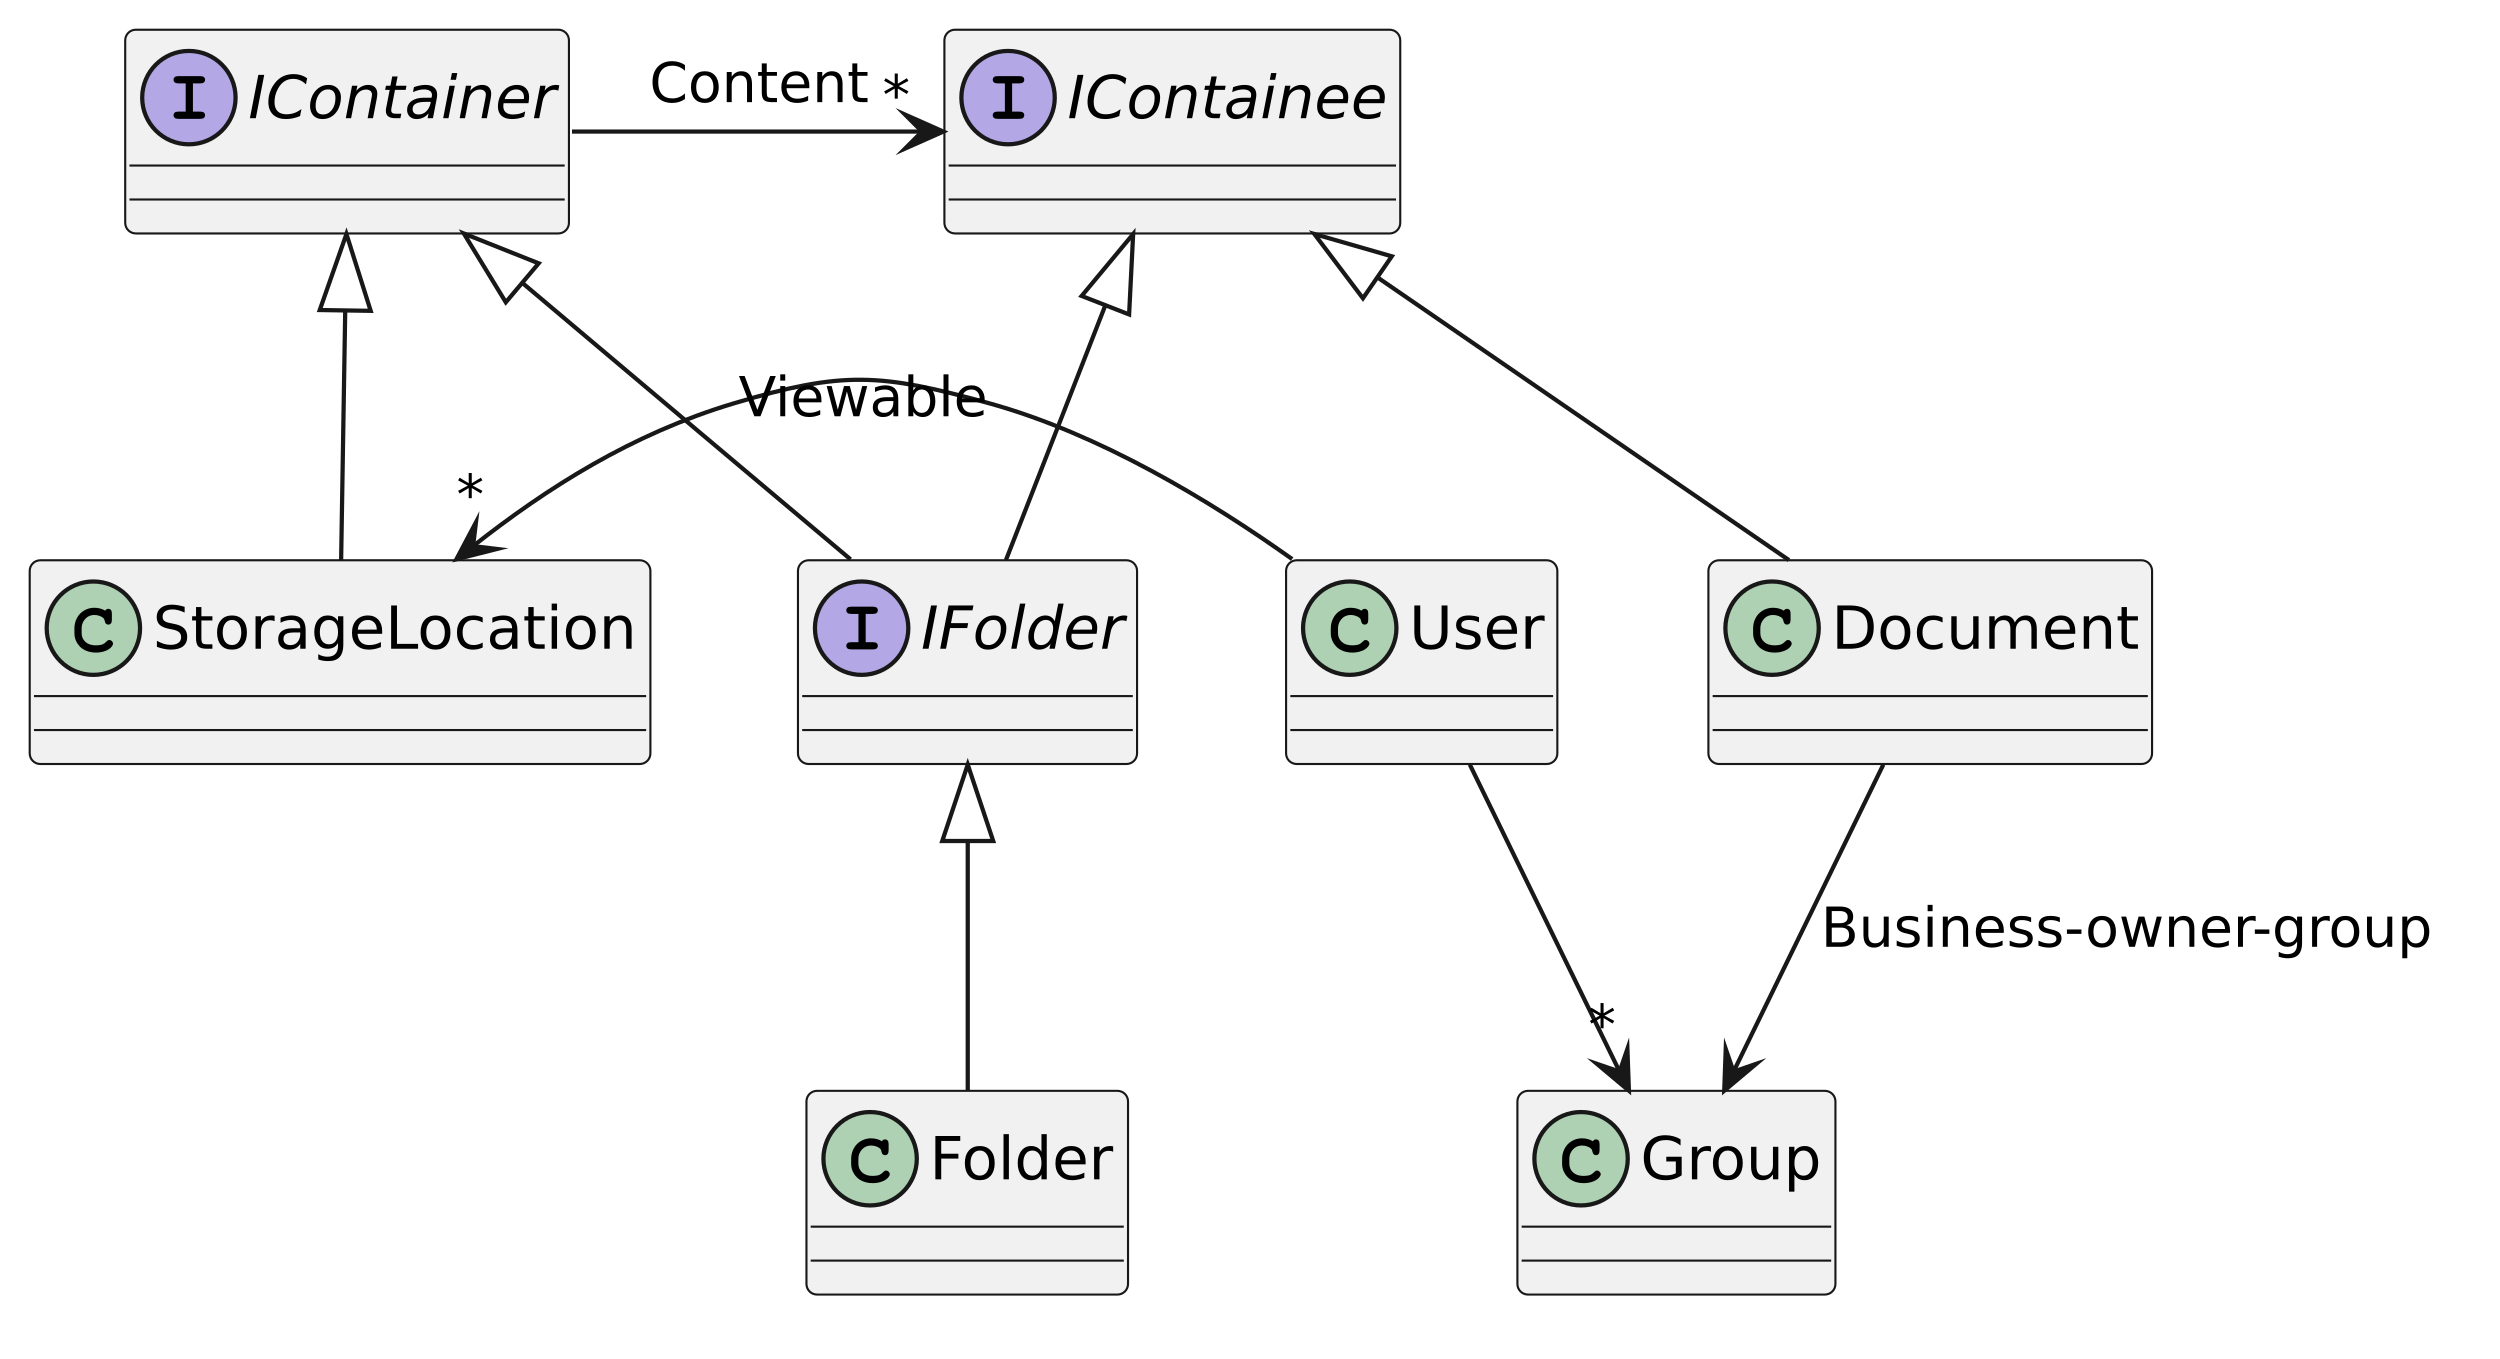
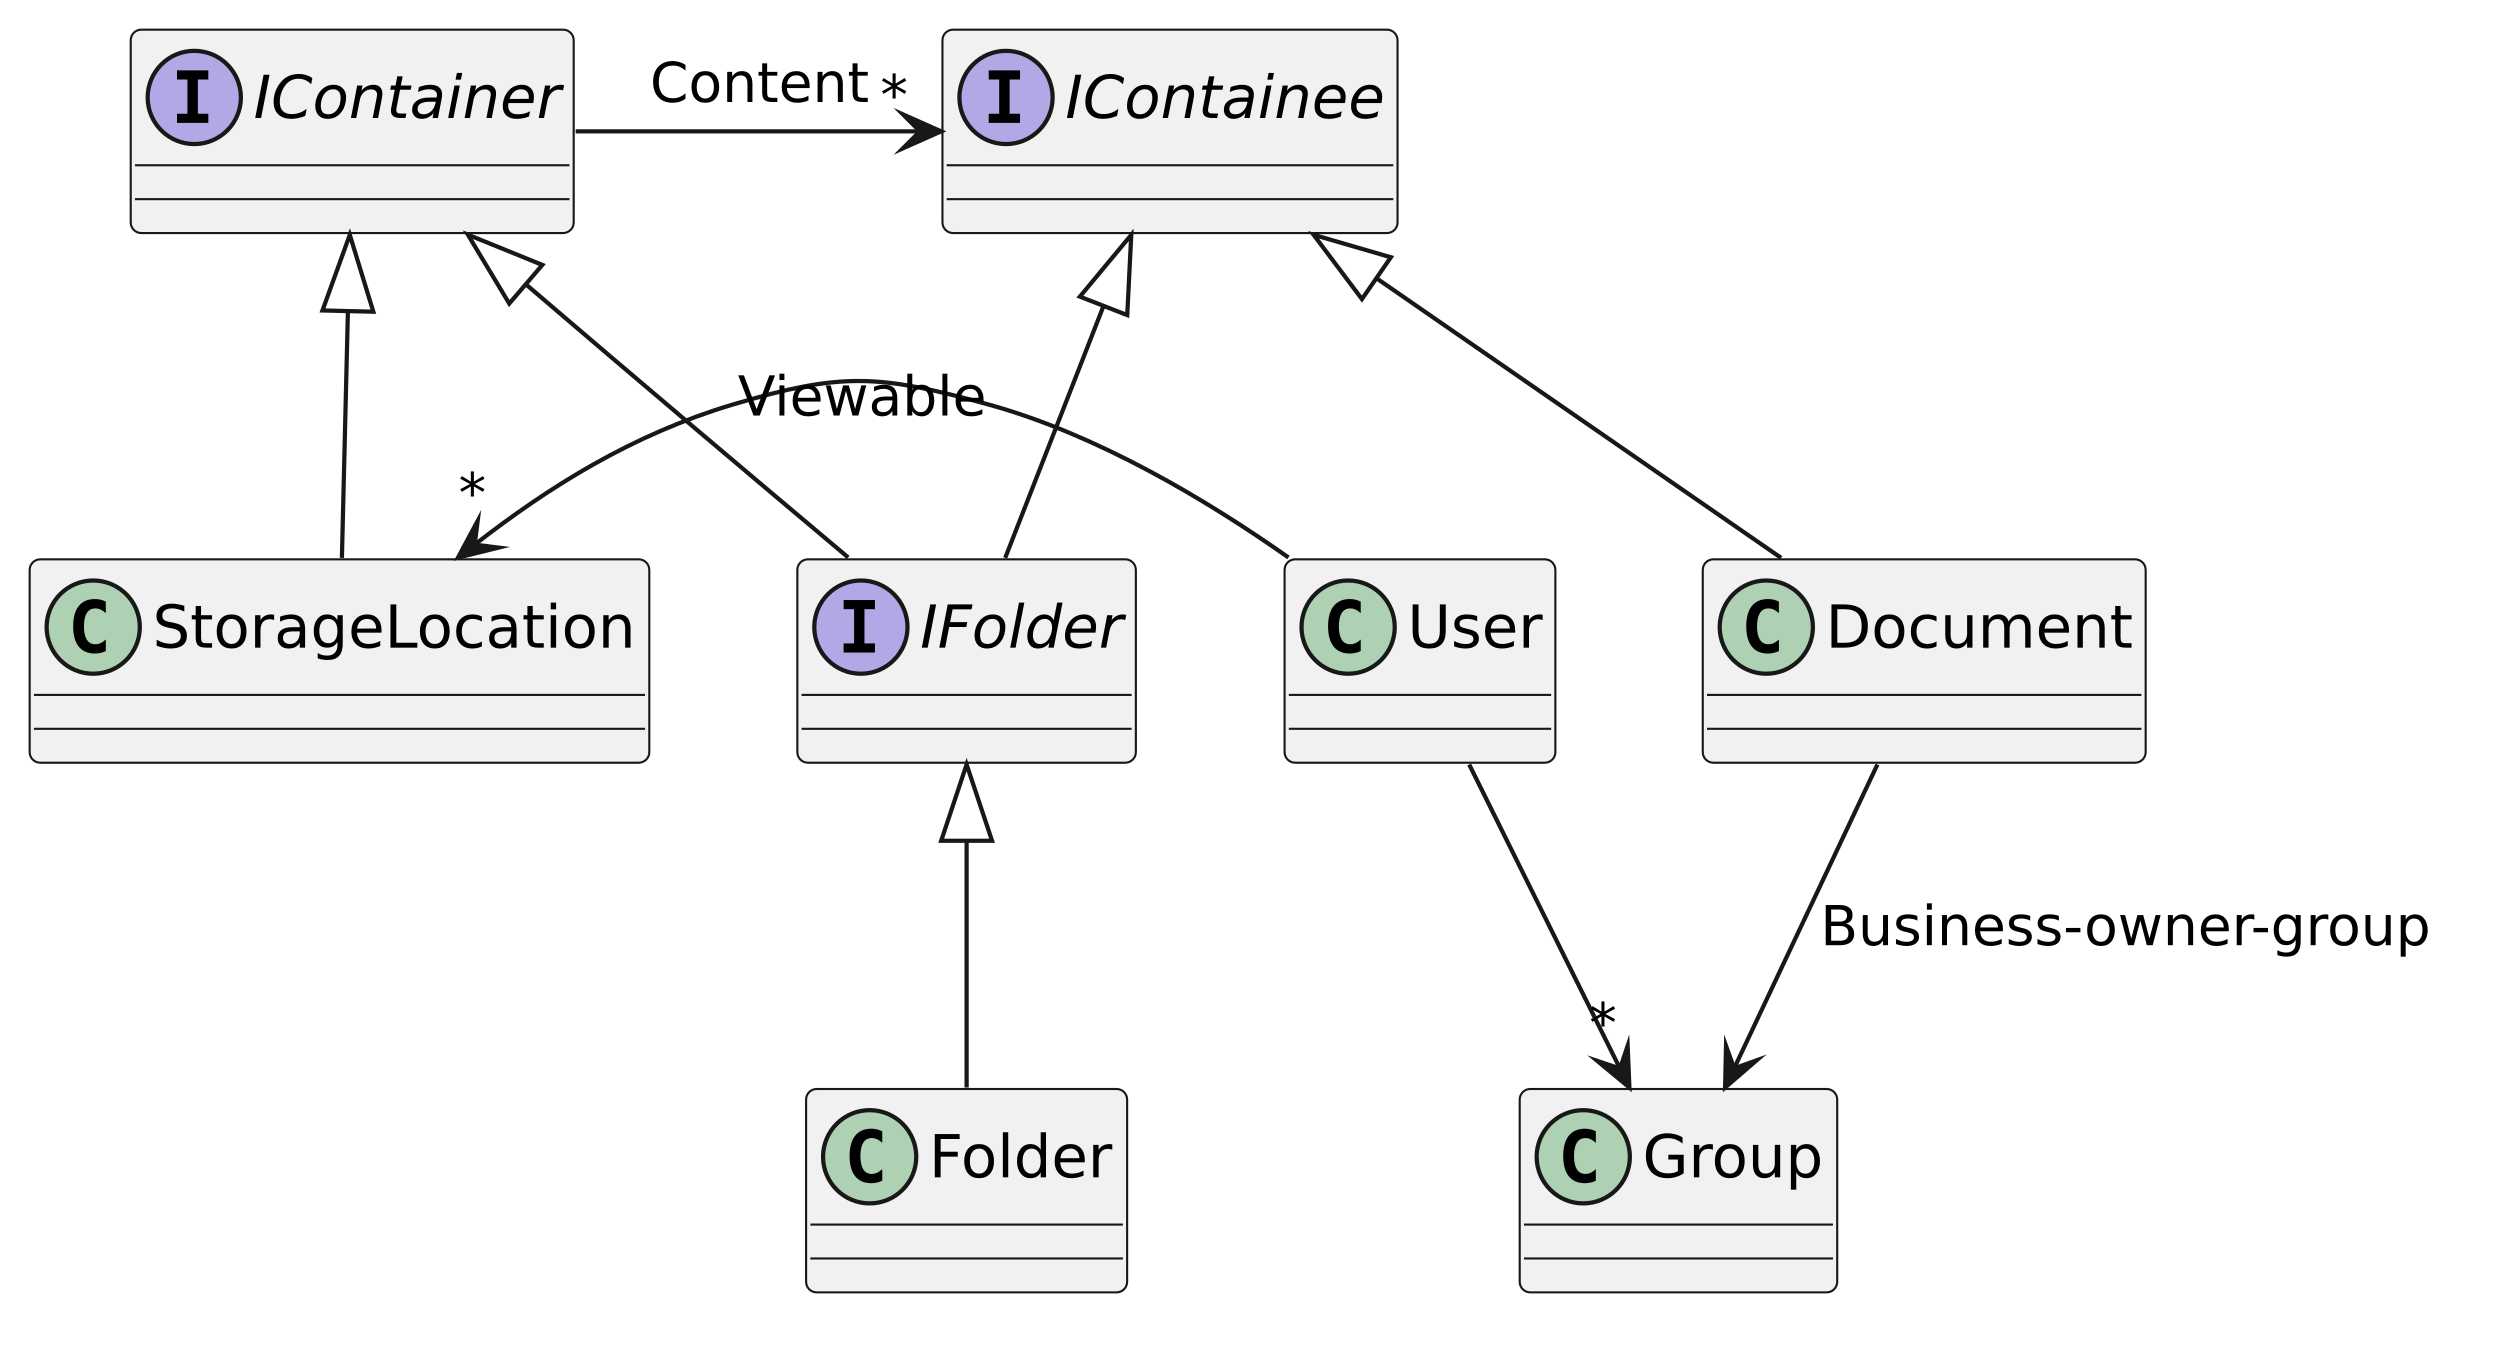
- <svg xmlns="http://www.w3.org/2000/svg" contentStyleType="text/css" data-diagram-type="CLASS" height="320px" preserveAspectRatio="none" style="width:589px;height:320px;background:#FFFFFF;" version="1.1" viewBox="0 0 589 320" width="589px" zoomAndPan="magnify">
+ <svg xmlns="http://www.w3.org/2000/svg" version="1.1" data-diagram-type="CLASS" style="width:590px;height:320px;background:#FFFFFF;" width="590px" height="320px" viewBox="0 0 590 320" zoomAndPan="magnify" preserveAspectRatio="none" contentStyleType="text/css">
  <defs />
-   <g>
-     <g class="entity" data-qualified-name="IContainer" data-source-line="2" id="ent0001">
-       <rect fill="#F1F1F1" height="48" rx="2.5" ry="2.5" style="stroke:#181818;stroke-width:0.5;" width="104.543" x="29.5" y="7" />
-       <ellipse cx="44.5" cy="23" fill="#B4A7E5" rx="11" ry="11" style="stroke:#181818;stroke-width:1;" />
-       <path d="M45.453,19.641 L45.453,26.297 L47.172,26.297 Q47.781,26.297 48.047,26.531 Q48.312,26.766 48.312,27.156 Q48.312,27.531 48.047,27.766 Q47.781,28 47.172,28 L42.031,28 Q41.422,28 41.156,27.766 Q40.891,27.531 40.891,27.141 Q40.891,26.766 41.156,26.531 Q41.422,26.297 42.031,26.297 L43.75,26.297 L43.75,19.641 L42.031,19.641 Q41.422,19.641 41.156,19.406 Q40.891,19.172 40.891,18.781 Q40.891,18.406 41.156,18.172 Q41.422,17.938 42.031,17.938 L47.172,17.938 Q47.781,17.938 48.047,18.172 Q48.312,18.406 48.312,18.781 Q48.312,19.172 48.047,19.406 Q47.781,19.641 47.172,19.641 L45.453,19.641 Z " fill="#000000" />
-       <text fill="#000000" font-family="'DejaVu Sans'" font-size="14" font-style="italic" lengthAdjust="spacing" textLength="72.543" x="58.5" y="27.847">IContainer</text>
-       <line style="stroke:#181818;stroke-width:0.5;" x1="30.5" x2="133.043" y1="39" y2="39" />
-       <line style="stroke:#181818;stroke-width:0.5;" x1="30.5" x2="133.043" y1="47" y2="47" />
+   <g font-family="sans-serif" lengthAdjust="spacing">
+     <g class="entity" data-qualified-name="IContainer" id="ent0001" data-source-line="2">
+       <rect x="30.85" y="7" width="104.543" height="48" fill="#F1F1F1" style="stroke:#181818;stroke-width:0.5;" rx="2.5" ry="2.5" />
+       <ellipse cx="45.85" cy="23" rx="11" ry="11" fill="#B4A7E5" style="stroke:#181818;stroke-width:1;" />
+       <path d="M41.772,18.766 L41.772,16.609 L49.163,16.609 L49.163,18.766 L46.694,18.766 L46.694,26.844 L49.163,26.844 L49.163,29 L41.772,29 L41.772,26.844 L44.241,26.844 L44.241,18.766 L41.772,18.766 Z " fill="#000" />
+       <text x="59.85" y="27.847" fill="#000" font-size="14" textLength="72.543" font-style="italic" font-family="DejaVu Sans">IContainer</text>
+       <line x1="31.85" y1="39" x2="134.393" y2="39" style="stroke:#181818;stroke-width:0.5;" />
+       <line x1="31.85" y1="47" x2="134.393" y2="47" style="stroke:#181818;stroke-width:0.5;" />
    </g>
-     <g class="entity" data-qualified-name="IContainee" data-source-line="3" id="ent0002">
-       <rect fill="#F1F1F1" height="48" rx="2.5" ry="2.5" style="stroke:#181818;stroke-width:0.5;" width="107.4" x="222.5" y="7" />
-       <ellipse cx="237.5" cy="23" fill="#B4A7E5" rx="11" ry="11" style="stroke:#181818;stroke-width:1;" />
-       <path d="M238.453,19.641 L238.453,26.297 L240.172,26.297 Q240.781,26.297 241.047,26.531 Q241.312,26.766 241.312,27.156 Q241.312,27.531 241.047,27.766 Q240.781,28 240.172,28 L235.031,28 Q234.422,28 234.156,27.766 Q233.891,27.531 233.891,27.141 Q233.891,26.766 234.156,26.531 Q234.422,26.297 235.031,26.297 L236.75,26.297 L236.75,19.641 L235.031,19.641 Q234.422,19.641 234.156,19.406 Q233.891,19.172 233.891,18.781 Q233.891,18.406 234.156,18.172 Q234.422,17.938 235.031,17.938 L240.172,17.938 Q240.781,17.938 241.047,18.172 Q241.312,18.406 241.312,18.781 Q241.312,19.172 241.047,19.406 Q240.781,19.641 240.172,19.641 L238.453,19.641 Z " fill="#000000" />
-       <text fill="#000000" font-family="'DejaVu Sans'" font-size="14" font-style="italic" lengthAdjust="spacing" textLength="75.4" x="251.5" y="27.847">IContainee</text>
-       <line style="stroke:#181818;stroke-width:0.5;" x1="223.5" x2="328.9" y1="39" y2="39" />
-       <line style="stroke:#181818;stroke-width:0.5;" x1="223.5" x2="328.9" y1="47" y2="47" />
+     <g class="entity" data-qualified-name="IContainee" id="ent0002" data-source-line="3">
+       <rect x="222.42" y="7" width="107.4" height="48" fill="#F1F1F1" style="stroke:#181818;stroke-width:0.5;" rx="2.5" ry="2.5" />
+       <ellipse cx="237.42" cy="23" rx="11" ry="11" fill="#B4A7E5" style="stroke:#181818;stroke-width:1;" />
+       <path d="M233.342,18.766 L233.342,16.609 L240.733,16.609 L240.733,18.766 L238.264,18.766 L238.264,26.844 L240.733,26.844 L240.733,29 L233.342,29 L233.342,26.844 L235.811,26.844 L235.811,18.766 L233.342,18.766 Z " fill="#000" />
+       <text x="251.42" y="27.847" fill="#000" font-size="14" textLength="75.4" font-style="italic" font-family="DejaVu Sans">IContainee</text>
+       <line x1="223.42" y1="39" x2="328.82" y2="39" style="stroke:#181818;stroke-width:0.5;" />
+       <line x1="223.42" y1="47" x2="328.82" y2="47" style="stroke:#181818;stroke-width:0.5;" />
    </g>
-     <g class="entity" data-qualified-name="IFolder" data-source-line="4" id="ent0003">
-       <rect fill="#F1F1F1" height="48" rx="2.5" ry="2.5" style="stroke:#181818;stroke-width:0.5;" width="79.893" x="188" y="132" />
-       <ellipse cx="203" cy="148" fill="#B4A7E5" rx="11" ry="11" style="stroke:#181818;stroke-width:1;" />
-       <path d="M203.953,144.641 L203.953,151.297 L205.672,151.297 Q206.281,151.297 206.547,151.531 Q206.812,151.766 206.812,152.156 Q206.812,152.531 206.547,152.766 Q206.281,153 205.672,153 L200.531,153 Q199.922,153 199.656,152.766 Q199.391,152.531 199.391,152.141 Q199.391,151.766 199.656,151.531 Q199.922,151.297 200.531,151.297 L202.25,151.297 L202.25,144.641 L200.531,144.641 Q199.922,144.641 199.656,144.406 Q199.391,144.172 199.391,143.781 Q199.391,143.406 199.656,143.172 Q199.922,142.938 200.531,142.938 L205.672,142.938 Q206.281,142.938 206.547,143.172 Q206.812,143.406 206.812,143.781 Q206.812,144.172 206.547,144.406 Q206.281,144.641 205.672,144.641 L203.953,144.641 Z " fill="#000000" />
-       <text fill="#000000" font-family="'DejaVu Sans'" font-size="14" font-style="italic" lengthAdjust="spacing" textLength="47.893" x="217" y="152.847">IFolder</text>
-       <line style="stroke:#181818;stroke-width:0.5;" x1="189" x2="266.893" y1="164" y2="164" />
-       <line style="stroke:#181818;stroke-width:0.5;" x1="189" x2="266.893" y1="172" y2="172" />
+     <g class="entity" data-qualified-name="IFolder" id="ent0003" data-source-line="4">
+       <rect x="188.17" y="132" width="79.893" height="48" fill="#F1F1F1" style="stroke:#181818;stroke-width:0.5;" rx="2.5" ry="2.5" />
+       <ellipse cx="203.17" cy="148" rx="11" ry="11" fill="#B4A7E5" style="stroke:#181818;stroke-width:1;" />
+       <path d="M199.092,143.766 L199.092,141.609 L206.483,141.609 L206.483,143.766 L204.014,143.766 L204.014,151.844 L206.483,151.844 L206.483,154 L199.092,154 L199.092,151.844 L201.561,151.844 L201.561,143.766 L199.092,143.766 Z " fill="#000" />
+       <text x="217.17" y="152.847" fill="#000" font-size="14" textLength="47.893" font-style="italic" font-family="DejaVu Sans">IFolder</text>
+       <line x1="189.17" y1="164" x2="267.063" y2="164" style="stroke:#181818;stroke-width:0.5;" />
+       <line x1="189.17" y1="172" x2="267.063" y2="172" style="stroke:#181818;stroke-width:0.5;" />
    </g>
-     <g class="entity" data-qualified-name="StorageLocation" data-source-line="7" id="ent0005">
-       <rect fill="#F1F1F1" height="48" rx="2.5" ry="2.5" style="stroke:#181818;stroke-width:0.5;" width="146.235" x="7" y="132" />
-       <ellipse cx="22" cy="148" fill="#ADD1B2" rx="11" ry="11" style="stroke:#181818;stroke-width:1;" />
-       <path d="M24.766,143.875 Q24.922,143.656 25.109,143.547 Q25.297,143.438 25.516,143.438 Q25.891,143.438 26.125,143.703 Q26.359,143.953 26.359,144.562 L26.359,146.016 Q26.359,146.625 26.125,146.891 Q25.891,147.156 25.516,147.156 Q25.172,147.156 24.969,146.953 Q24.766,146.766 24.656,146.25 Q24.609,145.891 24.422,145.703 Q24.094,145.328 23.484,145.109 Q22.875,144.891 22.25,144.891 Q21.484,144.891 20.844,145.219 Q20.219,145.547 19.719,146.297 Q19.234,147.047 19.234,148.078 L19.234,149.172 Q19.234,150.406 20.125,151.234 Q21.016,152.047 22.609,152.047 Q23.547,152.047 24.203,151.797 Q24.594,151.641 25.016,151.203 Q25.281,150.938 25.422,150.859 Q25.578,150.781 25.781,150.781 Q26.109,150.781 26.359,151.047 Q26.625,151.297 26.625,151.641 Q26.625,151.984 26.281,152.391 Q25.781,152.969 24.984,153.297 Q23.906,153.75 22.609,153.75 Q21.094,153.75 19.891,153.125 Q18.906,152.625 18.219,151.562 Q17.531,150.484 17.531,149.203 L17.531,148.047 Q17.531,146.719 18.141,145.578 Q18.766,144.422 19.859,143.812 Q20.953,143.188 22.188,143.188 Q22.922,143.188 23.562,143.359 Q24.219,143.516 24.766,143.875 Z " fill="#000000" />
-       <text fill="#000000" font-family="'DejaVu Sans'" font-size="14" lengthAdjust="spacing" textLength="114.235" x="36" y="152.847">StorageLocation</text>
-       <line style="stroke:#181818;stroke-width:0.5;" x1="8" x2="152.235" y1="164" y2="164" />
-       <line style="stroke:#181818;stroke-width:0.5;" x1="8" x2="152.235" y1="172" y2="172" />
+     <g class="entity" data-qualified-name="StorageLocation" id="ent0005" data-source-line="7">
+       <rect x="7" y="132" width="146.235" height="48" fill="#F1F1F1" style="stroke:#181818;stroke-width:0.5;" rx="2.5" ry="2.5" />
+       <ellipse cx="22" cy="148" rx="11" ry="11" fill="#ADD1B2" style="stroke:#181818;stroke-width:1;" />
+       <path d="M24.969,153.641 Q24.391,153.938 23.75,154.078 Q23.109,154.234 22.406,154.234 Q19.906,154.234 18.578,152.594 Q17.266,150.938 17.266,147.813 Q17.266,144.688 18.578,143.031 Q19.906,141.375 22.406,141.375 Q23.109,141.375 23.75,141.531 Q24.406,141.688 24.969,141.984 L24.969,144.703 Q24.344,144.125 23.75,143.859 Q23.156,143.578 22.531,143.578 Q21.188,143.578 20.5,144.656 Q19.813,145.719 19.813,147.813 Q19.813,149.906 20.5,150.984 Q21.188,152.047 22.531,152.047 Q23.156,152.047 23.75,151.781 Q24.344,151.5 24.969,150.922 L24.969,153.641 Z " fill="#000" />
+       <text x="36" y="152.847" fill="#000" font-size="14" textLength="114.235" font-family="DejaVu Sans">StorageLocation</text>
+       <line x1="8" y1="164" x2="152.235" y2="164" style="stroke:#181818;stroke-width:0.5;" />
+       <line x1="8" y1="172" x2="152.235" y2="172" style="stroke:#181818;stroke-width:0.5;" />
    </g>
-     <g class="entity" data-qualified-name="Document" data-source-line="10" id="ent0012">
-       <rect fill="#F1F1F1" height="48" rx="2.5" ry="2.5" style="stroke:#181818;stroke-width:0.5;" width="104.529" x="402.5" y="132" />
-       <ellipse cx="417.5" cy="148" fill="#ADD1B2" rx="11" ry="11" style="stroke:#181818;stroke-width:1;" />
-       <path d="M420.266,143.875 Q420.422,143.656 420.609,143.547 Q420.797,143.438 421.016,143.438 Q421.391,143.438 421.625,143.703 Q421.859,143.953 421.859,144.562 L421.859,146.016 Q421.859,146.625 421.625,146.891 Q421.391,147.156 421.016,147.156 Q420.672,147.156 420.469,146.953 Q420.266,146.766 420.156,146.25 Q420.109,145.891 419.922,145.703 Q419.594,145.328 418.984,145.109 Q418.375,144.891 417.75,144.891 Q416.984,144.891 416.344,145.219 Q415.719,145.547 415.219,146.297 Q414.734,147.047 414.734,148.078 L414.734,149.172 Q414.734,150.406 415.625,151.234 Q416.516,152.047 418.109,152.047 Q419.047,152.047 419.703,151.797 Q420.094,151.641 420.516,151.203 Q420.781,150.938 420.922,150.859 Q421.078,150.781 421.281,150.781 Q421.609,150.781 421.859,151.047 Q422.125,151.297 422.125,151.641 Q422.125,151.984 421.781,152.391 Q421.281,152.969 420.484,153.297 Q419.406,153.75 418.109,153.75 Q416.594,153.75 415.391,153.125 Q414.406,152.625 413.719,151.562 Q413.031,150.484 413.031,149.203 L413.031,148.047 Q413.031,146.719 413.641,145.578 Q414.266,144.422 415.359,143.812 Q416.453,143.188 417.688,143.188 Q418.422,143.188 419.062,143.359 Q419.719,143.516 420.266,143.875 Z " fill="#000000" />
-       <text fill="#000000" font-family="'DejaVu Sans'" font-size="14" lengthAdjust="spacing" textLength="72.529" x="431.5" y="152.847">Document</text>
-       <line style="stroke:#181818;stroke-width:0.5;" x1="403.5" x2="506.029" y1="164" y2="164" />
-       <line style="stroke:#181818;stroke-width:0.5;" x1="403.5" x2="506.029" y1="172" y2="172" />
+     <g class="entity" data-qualified-name="Document" id="ent0012" data-source-line="10">
+       <rect x="401.85" y="132" width="104.529" height="48" fill="#F1F1F1" style="stroke:#181818;stroke-width:0.5;" rx="2.5" ry="2.5" />
+       <ellipse cx="416.85" cy="148" rx="11" ry="11" fill="#ADD1B2" style="stroke:#181818;stroke-width:1;" />
+       <path d="M419.819,153.641 Q419.241,153.938 418.6,154.078 Q417.959,154.234 417.256,154.234 Q414.756,154.234 413.428,152.594 Q412.116,150.938 412.116,147.813 Q412.116,144.688 413.428,143.031 Q414.756,141.375 417.256,141.375 Q417.959,141.375 418.6,141.531 Q419.256,141.688 419.819,141.984 L419.819,144.703 Q419.194,144.125 418.6,143.859 Q418.006,143.578 417.381,143.578 Q416.038,143.578 415.35,144.656 Q414.663,145.719 414.663,147.813 Q414.663,149.906 415.35,150.984 Q416.038,152.047 417.381,152.047 Q418.006,152.047 418.6,151.781 Q419.194,151.5 419.819,150.922 L419.819,153.641 Z " fill="#000" />
+       <text x="430.85" y="152.847" fill="#000" font-size="14" textLength="72.529" font-family="DejaVu Sans">Document</text>
+       <line x1="402.85" y1="164" x2="505.379" y2="164" style="stroke:#181818;stroke-width:0.5;" />
+       <line x1="402.85" y1="172" x2="505.379" y2="172" style="stroke:#181818;stroke-width:0.5;" />
    </g>
-     <g class="entity" data-qualified-name="Group" data-source-line="11" id="ent0015">
-       <rect fill="#F1F1F1" height="48" rx="2.5" ry="2.5" style="stroke:#181818;stroke-width:0.5;" width="74.93" x="357.5" y="257" />
-       <ellipse cx="372.5" cy="273" fill="#ADD1B2" rx="11" ry="11" style="stroke:#181818;stroke-width:1;" />
-       <path d="M375.266,268.875 Q375.422,268.656 375.609,268.547 Q375.797,268.438 376.016,268.438 Q376.391,268.438 376.625,268.703 Q376.859,268.953 376.859,269.562 L376.859,271.016 Q376.859,271.625 376.625,271.891 Q376.391,272.156 376.016,272.156 Q375.672,272.156 375.469,271.953 Q375.266,271.766 375.156,271.25 Q375.109,270.891 374.922,270.703 Q374.594,270.328 373.984,270.109 Q373.375,269.891 372.75,269.891 Q371.984,269.891 371.344,270.219 Q370.719,270.547 370.219,271.297 Q369.734,272.047 369.734,273.078 L369.734,274.172 Q369.734,275.406 370.625,276.234 Q371.516,277.047 373.109,277.047 Q374.047,277.047 374.703,276.797 Q375.094,276.641 375.516,276.203 Q375.781,275.938 375.922,275.859 Q376.078,275.781 376.281,275.781 Q376.609,275.781 376.859,276.047 Q377.125,276.297 377.125,276.641 Q377.125,276.984 376.781,277.391 Q376.281,277.969 375.484,278.297 Q374.406,278.75 373.109,278.75 Q371.594,278.75 370.391,278.125 Q369.406,277.625 368.719,276.562 Q368.031,275.484 368.031,274.203 L368.031,273.047 Q368.031,271.719 368.641,270.578 Q369.266,269.422 370.359,268.812 Q371.453,268.188 372.688,268.188 Q373.422,268.188 374.062,268.359 Q374.719,268.516 375.266,268.875 Z " fill="#000000" />
-       <text fill="#000000" font-family="'DejaVu Sans'" font-size="14" lengthAdjust="spacing" textLength="42.93" x="386.5" y="277.847">Group</text>
-       <line style="stroke:#181818;stroke-width:0.5;" x1="358.5" x2="431.43" y1="289" y2="289" />
-       <line style="stroke:#181818;stroke-width:0.5;" x1="358.5" x2="431.43" y1="297" y2="297" />
+     <g class="entity" data-qualified-name="Group" id="ent0015" data-source-line="11">
+       <rect x="358.65" y="257" width="74.93" height="48" fill="#F1F1F1" style="stroke:#181818;stroke-width:0.5;" rx="2.5" ry="2.5" />
+       <ellipse cx="373.65" cy="273" rx="11" ry="11" fill="#ADD1B2" style="stroke:#181818;stroke-width:1;" />
+       <path d="M376.619,278.641 Q376.041,278.938 375.4,279.078 Q374.759,279.234 374.056,279.234 Q371.556,279.234 370.228,277.594 Q368.916,275.938 368.916,272.813 Q368.916,269.688 370.228,268.031 Q371.556,266.375 374.056,266.375 Q374.759,266.375 375.4,266.531 Q376.056,266.688 376.619,266.984 L376.619,269.703 Q375.994,269.125 375.4,268.859 Q374.806,268.578 374.181,268.578 Q372.838,268.578 372.15,269.656 Q371.463,270.719 371.463,272.813 Q371.463,274.906 372.15,275.984 Q372.838,277.047 374.181,277.047 Q374.806,277.047 375.4,276.781 Q375.994,276.5 376.619,275.922 L376.619,278.641 Z " fill="#000" />
+       <text x="387.65" y="277.847" fill="#000" font-size="14" textLength="42.93" font-family="DejaVu Sans">Group</text>
+       <line x1="359.65" y1="289" x2="432.58" y2="289" style="stroke:#181818;stroke-width:0.5;" />
+       <line x1="359.65" y1="297" x2="432.58" y2="297" style="stroke:#181818;stroke-width:0.5;" />
    </g>
-     <g class="entity" data-qualified-name="Folder" data-source-line="12" id="ent0017">
-       <rect fill="#F1F1F1" height="48" rx="2.5" ry="2.5" style="stroke:#181818;stroke-width:0.5;" width="75.764" x="190" y="257" />
-       <ellipse cx="205" cy="273" fill="#ADD1B2" rx="11" ry="11" style="stroke:#181818;stroke-width:1;" />
-       <path d="M207.766,268.875 Q207.922,268.656 208.109,268.547 Q208.297,268.438 208.516,268.438 Q208.891,268.438 209.125,268.703 Q209.359,268.953 209.359,269.562 L209.359,271.016 Q209.359,271.625 209.125,271.891 Q208.891,272.156 208.516,272.156 Q208.172,272.156 207.969,271.953 Q207.766,271.766 207.656,271.25 Q207.609,270.891 207.422,270.703 Q207.094,270.328 206.484,270.109 Q205.875,269.891 205.25,269.891 Q204.484,269.891 203.844,270.219 Q203.219,270.547 202.719,271.297 Q202.234,272.047 202.234,273.078 L202.234,274.172 Q202.234,275.406 203.125,276.234 Q204.016,277.047 205.609,277.047 Q206.547,277.047 207.203,276.797 Q207.594,276.641 208.016,276.203 Q208.281,275.938 208.422,275.859 Q208.578,275.781 208.781,275.781 Q209.109,275.781 209.359,276.047 Q209.625,276.297 209.625,276.641 Q209.625,276.984 209.281,277.391 Q208.781,277.969 207.984,278.297 Q206.906,278.75 205.609,278.75 Q204.094,278.75 202.891,278.125 Q201.906,277.625 201.219,276.562 Q200.531,275.484 200.531,274.203 L200.531,273.047 Q200.531,271.719 201.141,270.578 Q201.766,269.422 202.859,268.812 Q203.953,268.188 205.188,268.188 Q205.922,268.188 206.562,268.359 Q207.219,268.516 207.766,268.875 Z " fill="#000000" />
-       <text fill="#000000" font-family="'DejaVu Sans'" font-size="14" lengthAdjust="spacing" textLength="43.764" x="219" y="277.847">Folder</text>
-       <line style="stroke:#181818;stroke-width:0.5;" x1="191" x2="264.764" y1="289" y2="289" />
-       <line style="stroke:#181818;stroke-width:0.5;" x1="191" x2="264.764" y1="297" y2="297" />
+     <g class="entity" data-qualified-name="Folder" id="ent0017" data-source-line="12">
+       <rect x="190.24" y="257" width="75.764" height="48" fill="#F1F1F1" style="stroke:#181818;stroke-width:0.5;" rx="2.5" ry="2.5" />
+       <ellipse cx="205.24" cy="273" rx="11" ry="11" fill="#ADD1B2" style="stroke:#181818;stroke-width:1;" />
+       <path d="M208.209,278.641 Q207.631,278.938 206.99,279.078 Q206.349,279.234 205.646,279.234 Q203.146,279.234 201.818,277.594 Q200.506,275.938 200.506,272.813 Q200.506,269.688 201.818,268.031 Q203.146,266.375 205.646,266.375 Q206.349,266.375 206.99,266.531 Q207.646,266.688 208.209,266.984 L208.209,269.703 Q207.584,269.125 206.99,268.859 Q206.396,268.578 205.771,268.578 Q204.428,268.578 203.74,269.656 Q203.053,270.719 203.053,272.813 Q203.053,274.906 203.74,275.984 Q204.428,277.047 205.771,277.047 Q206.396,277.047 206.99,276.781 Q207.584,276.5 208.209,275.922 L208.209,278.641 Z " fill="#000" />
+       <text x="219.24" y="277.847" fill="#000" font-size="14" textLength="43.764" font-family="DejaVu Sans">Folder</text>
+       <line x1="191.24" y1="289" x2="265.004" y2="289" style="stroke:#181818;stroke-width:0.5;" />
+       <line x1="191.24" y1="297" x2="265.004" y2="297" style="stroke:#181818;stroke-width:0.5;" />
    </g>
-     <g class="entity" data-qualified-name="User" data-source-line="14" id="ent0020">
-       <rect fill="#F1F1F1" height="48" rx="2.5" ry="2.5" style="stroke:#181818;stroke-width:0.5;" width="63.91" x="303" y="132" />
-       <ellipse cx="318" cy="148" fill="#ADD1B2" rx="11" ry="11" style="stroke:#181818;stroke-width:1;" />
-       <path d="M320.766,143.875 Q320.922,143.656 321.109,143.547 Q321.297,143.438 321.516,143.438 Q321.891,143.438 322.125,143.703 Q322.359,143.953 322.359,144.562 L322.359,146.016 Q322.359,146.625 322.125,146.891 Q321.891,147.156 321.516,147.156 Q321.172,147.156 320.969,146.953 Q320.766,146.766 320.656,146.25 Q320.609,145.891 320.422,145.703 Q320.094,145.328 319.484,145.109 Q318.875,144.891 318.25,144.891 Q317.484,144.891 316.844,145.219 Q316.219,145.547 315.719,146.297 Q315.234,147.047 315.234,148.078 L315.234,149.172 Q315.234,150.406 316.125,151.234 Q317.016,152.047 318.609,152.047 Q319.547,152.047 320.203,151.797 Q320.594,151.641 321.016,151.203 Q321.281,150.938 321.422,150.859 Q321.578,150.781 321.781,150.781 Q322.109,150.781 322.359,151.047 Q322.625,151.297 322.625,151.641 Q322.625,151.984 322.281,152.391 Q321.781,152.969 320.984,153.297 Q319.906,153.75 318.609,153.75 Q317.094,153.75 315.891,153.125 Q314.906,152.625 314.219,151.562 Q313.531,150.484 313.531,149.203 L313.531,148.047 Q313.531,146.719 314.141,145.578 Q314.766,144.422 315.859,143.812 Q316.953,143.188 318.188,143.188 Q318.922,143.188 319.562,143.359 Q320.219,143.516 320.766,143.875 Z " fill="#000000" />
-       <text fill="#000000" font-family="'DejaVu Sans'" font-size="14" lengthAdjust="spacing" textLength="31.91" x="332" y="152.847">User</text>
-       <line style="stroke:#181818;stroke-width:0.5;" x1="304" x2="365.91" y1="164" y2="164" />
-       <line style="stroke:#181818;stroke-width:0.5;" x1="304" x2="365.91" y1="172" y2="172" />
+     <g class="entity" data-qualified-name="User" id="ent0020" data-source-line="14">
+       <rect x="303.16" y="132" width="63.91" height="48" fill="#F1F1F1" style="stroke:#181818;stroke-width:0.5;" rx="2.5" ry="2.5" />
+       <ellipse cx="318.16" cy="148" rx="11" ry="11" fill="#ADD1B2" style="stroke:#181818;stroke-width:1;" />
+       <path d="M321.129,153.641 Q320.551,153.938 319.91,154.078 Q319.269,154.234 318.566,154.234 Q316.066,154.234 314.738,152.594 Q313.426,150.938 313.426,147.813 Q313.426,144.688 314.738,143.031 Q316.066,141.375 318.566,141.375 Q319.269,141.375 319.91,141.531 Q320.566,141.688 321.129,141.984 L321.129,144.703 Q320.504,144.125 319.91,143.859 Q319.316,143.578 318.691,143.578 Q317.348,143.578 316.66,144.656 Q315.973,145.719 315.973,147.813 Q315.973,149.906 316.66,150.984 Q317.348,152.047 318.691,152.047 Q319.316,152.047 319.91,151.781 Q320.504,151.5 321.129,150.922 L321.129,153.641 Z " fill="#000" />
+       <text x="332.16" y="152.847" fill="#000" font-size="14" textLength="31.91" font-family="DejaVu Sans">User</text>
+       <line x1="304.16" y1="164" x2="366.07" y2="164" style="stroke:#181818;stroke-width:0.5;" />
+       <line x1="304.16" y1="172" x2="366.07" y2="172" style="stroke:#181818;stroke-width:0.5;" />
    </g>
-     <g class="link" data-entity-1="ent0001" data-entity-2="ent0002" data-link-type="dependency" data-source-line="6" id="lnk4">
-       <path codeLine="6" d="M134.76,31 C161.91,31 189.95,31 217.24,31" fill="none" id="IContainer-to-IContainee" style="stroke:#181818;stroke-width:1;" />
-       <polygon fill="#181818" points="222.24,31,213.24,27,217.24,31,213.24,35,222.24,31" style="stroke:#181818;stroke-width:1;stroke-linejoin:miter;stroke-miterlimit:10;" />
-       <text fill="#000000" font-family="'DejaVu Sans'" font-size="13" lengthAdjust="spacing" textLength="51.702" x="153" y="24.067">Content</text>
-       <text fill="#000000" font-family="'DejaVu Sans'" font-size="13" lengthAdjust="spacing" textLength="6.5" x="207.911" y="26.975">*</text>
+     <g class="link" data-entity-1="ent0001" data-entity-2="ent0002" id="lnk4" data-source-line="6" data-link-type="dependency">
+       <path d="M135.86,31 C162.64,31 190.14,31 217.1,31" style="stroke:#181818;stroke-width:1;" fill="none" id="IContainer-to-IContainee" codeLine="6" />
+       <polygon points="222.1,31,213.1,27,217.1,31,213.1,35,222.1,31" fill="#181818" style="stroke:#181818;stroke-width:1;stroke-linejoin:miter;stroke-miterlimit:10;" />
+       <text x="153.4" y="24.067" fill="#000" font-size="13" textLength="51.702" font-family="DejaVu Sans">Content</text>
+       <text x="207.762" y="26.975" fill="#000" font-size="13" font-family="DejaVu Sans">*</text>
    </g>
-     <g class="link" data-entity-1="ent0001" data-entity-2="ent0005" data-link-type="extension" data-source-line="7" id="lnk7">
-       <path codeLine="7" d="M81.334,73.138 C80.984,95.128 80.73,110.01 80.37,131.97" fill="none" id="IContainer-backto-StorageLocation" style="stroke:#181818;stroke-width:1;" />
-       <polygon fill="none" points="81.62,55.14,75.334,73.042,87.333,73.233,81.62,55.14" style="stroke:#181818;stroke-width:1;stroke-linejoin:miter;stroke-miterlimit:10;" />
+     <g class="link" data-entity-1="ent0001" data-entity-2="ent0005" id="lnk7" data-source-line="7" data-link-type="extension">
+       <path d="M82.106,73.415 C81.566,95.305 81.22,109.8 80.69,131.66" style="stroke:#181818;stroke-width:1;" fill="none" id="IContainer-backto-StorageLocation" codeLine="7" />
+       <polygon points="82.55,55.42,76.108,73.267,88.104,73.562,82.55,55.42" fill="none" style="stroke:#181818;stroke-width:1;stroke-linejoin:miter;stroke-miterlimit:10;" />
    </g>
-     <g class="link" data-entity-1="ent0001" data-entity-2="ent0003" data-link-type="extension" data-source-line="8" id="lnk9">
-       <path codeLine="8" d="M123.037,66.627 C139.227,80.287 146.4,86.33 165,102 C176.59,111.76 189.38,122.52 200.39,131.79" fill="none" id="IContainer-backto-IFolder" style="stroke:#181818;stroke-width:1;" />
-       <polygon fill="none" points="109.28,55.02,119.168,71.213,126.907,62.042,109.28,55.02" style="stroke:#181818;stroke-width:1;stroke-linejoin:miter;stroke-miterlimit:10;" />
+     <g class="link" data-entity-1="ent0001" data-entity-2="ent0003" id="lnk9" data-source-line="8" data-link-type="extension">
+       <path d="M124.087,67.082 C140.017,80.712 146.84,86.51 165.12,102 C176.57,111.7 189.22,122.36 200.17,131.56" style="stroke:#181818;stroke-width:1;" fill="none" id="IContainer-backto-IFolder" codeLine="8" />
+       <polygon points="110.41,55.38,120.186,71.641,127.988,62.523,110.41,55.38" fill="none" style="stroke:#181818;stroke-width:1;stroke-linejoin:miter;stroke-miterlimit:10;" />
    </g>
-     <g class="link" data-entity-1="ent0002" data-entity-2="ent0003" data-link-type="extension" data-source-line="9" id="lnk11">
-       <path codeLine="9" d="M260.427,71.909 C251.847,93.899 245.56,110.01 236.99,131.97" fill="none" id="IContainee-backto-IFolder" style="stroke:#181818;stroke-width:1;" />
-       <polygon fill="none" points="266.97,55.14,254.838,69.728,266.017,74.09,266.97,55.14" style="stroke:#181818;stroke-width:1;stroke-linejoin:miter;stroke-miterlimit:10;" />
+     <g class="link" data-entity-1="ent0002" data-entity-2="ent0003" id="lnk11" data-source-line="9" data-link-type="extension">
+       <path d="M260.438,72.189 C251.898,94.079 245.76,109.8 237.23,131.66" style="stroke:#181818;stroke-width:1;" fill="none" id="IContainee-backto-IFolder" codeLine="9" />
+       <polygon points="266.98,55.42,254.848,70.008,266.028,74.37,266.98,55.42" fill="none" style="stroke:#181818;stroke-width:1;stroke-linejoin:miter;stroke-miterlimit:10;" />
    </g>
-     <g class="link" data-entity-1="ent0002" data-entity-2="ent0012" data-link-type="extension" data-source-line="10" id="lnk14">
-       <path codeLine="10" d="M324.505,65.334 C356.505,87.324 389.53,110.01 421.48,131.97" fill="none" id="IContainee-backto-Document" style="stroke:#181818;stroke-width:1;" />
-       <polygon fill="none" points="309.67,55.14,321.107,70.279,327.903,60.389,309.67,55.14" style="stroke:#181818;stroke-width:1;stroke-linejoin:miter;stroke-miterlimit:10;" />
+     <g class="link" data-entity-1="ent0002" data-entity-2="ent0012" id="lnk14" data-source-line="10" data-link-type="extension">
+       <path d="M324.827,65.655 C356.497,87.545 388.71,109.8 420.34,131.66" style="stroke:#181818;stroke-width:1;" fill="none" id="IContainee-backto-Document" codeLine="10" />
+       <polygon points="310.02,55.42,321.416,70.59,328.239,60.719,310.02,55.42" fill="none" style="stroke:#181818;stroke-width:1;stroke-linejoin:miter;stroke-miterlimit:10;" />
    </g>
-     <g class="link" data-entity-1="ent0012" data-entity-2="ent0015" data-link-type="dependency" data-source-line="11" id="lnk16">
-       <path codeLine="11" d="M443.71,180.14 C432.99,202.13 419.143,230.517 408.423,252.477" fill="none" id="Document-to-Group" style="stroke:#181818;stroke-width:1;" />
-       <polygon fill="#181818" points="406.23,256.97,413.773,250.637,408.423,252.477,406.584,247.127,406.23,256.97" style="stroke:#181818;stroke-width:1;stroke-linejoin:miter;stroke-miterlimit:10;" />
-       <text fill="#000000" font-family="'DejaVu Sans'" font-size="13" lengthAdjust="spacing" textLength="144.917" x="429" y="223.067">Business-owner-group</text>
+     <g class="link" data-entity-1="ent0012" data-entity-2="ent0015" id="lnk16" data-source-line="11" data-link-type="dependency">
+       <path d="M443.07,180.42 C432.75,202.31 419.563,230.278 409.253,252.138" style="stroke:#181818;stroke-width:1;" fill="none" id="Document-to-Group" codeLine="11" />
+       <polygon points="407.12,256.66,414.577,250.226,409.253,252.138,407.341,246.814,407.12,256.66" fill="#181818" style="stroke:#181818;stroke-width:1;stroke-linejoin:miter;stroke-miterlimit:10;" />
+       <text x="429.59" y="223.067" fill="#000" font-size="13" textLength="144.917" font-family="DejaVu Sans">Business-owner-group</text>
    </g>
-     <g class="link" data-entity-1="ent0003" data-entity-2="ent0017" data-link-type="extension" data-source-line="12" id="lnk19">
-       <path codeLine="12" d="M228,198.14 C228,220.13 228,235.01 228,256.97" fill="none" id="IFolder-backto-Folder" style="stroke:#181818;stroke-width:1;" />
-       <polygon fill="none" points="228,180.14,222,198.14,234,198.14,228,180.14" style="stroke:#181818;stroke-width:1;stroke-linejoin:miter;stroke-miterlimit:10;" />
+     <g class="link" data-entity-1="ent0003" data-entity-2="ent0017" id="lnk19" data-source-line="12" data-link-type="extension">
+       <path d="M228.12,198.42 C228.12,220.31 228.12,234.8 228.12,256.66" style="stroke:#181818;stroke-width:1;" fill="none" id="IFolder-backto-Folder" codeLine="12" />
+       <polygon points="228.12,180.42,222.12,198.42,234.12,198.42,228.12,180.42" fill="none" style="stroke:#181818;stroke-width:1;stroke-linejoin:miter;stroke-miterlimit:10;" />
    </g>
-     <g class="link" data-entity-1="ent0020" data-entity-2="ent0005" data-link-type="dependency" data-source-line="14" id="lnk21">
-       <path codeLine="14" d="M304.43,131.72 C285.15,118 259.05,102.2 233,95 C207.3,87.9 198.55,87.37 173,95 C148.76,102.24 128.912,114.951 111.462,128.661" fill="none" id="User-to-StorageLocation" style="stroke:#181818;stroke-width:1;" />
-       <polygon fill="#181818" points="107.53,131.75,117.078,129.335,111.462,128.661,112.136,123.044,107.53,131.75" style="stroke:#181818;stroke-width:1;stroke-linejoin:miter;stroke-miterlimit:10;" />
-       <text fill="#000000" font-family="'DejaVu Sans'" font-size="13" lengthAdjust="spacing" textLength="58.963" x="174" y="98.067">Viewable</text>
-       <text fill="#000000" font-family="'DejaVu Sans'" font-size="13" lengthAdjust="spacing" textLength="6.5" x="107.541" y="121.094">*</text>
+     <g class="link" data-entity-1="ent0020" data-entity-2="ent0005" id="lnk21" data-source-line="14" data-link-type="dependency">
+       <path d="M304.08,131.57 C284.84,118.02 258.94,102.51 233.12,95.42 C207.4,88.36 198.68,87.82 173.12,95.42 C149.1,102.55 129.448,114.992 112.028,128.532" style="stroke:#181818;stroke-width:1;" fill="none" id="User-to-StorageLocation" codeLine="14" />
+       <polygon points="108.08,131.6,117.641,129.235,112.028,128.532,112.731,122.919,108.08,131.6" fill="#181818" style="stroke:#181818;stroke-width:1;stroke-linejoin:miter;stroke-miterlimit:10;" />
+       <text x="174.12" y="98.067" fill="#000" font-size="13" textLength="58.963" font-family="DejaVu Sans">Viewable</text>
+       <text x="108.226" y="120.907" fill="#000" font-size="13" font-family="DejaVu Sans">*</text>
    </g>
-     <g class="link" data-entity-1="ent0020" data-entity-2="ent0015" data-link-type="dependency" data-source-line="15" id="lnk22">
-       <path codeLine="15" d="M346.29,180.14 C357.01,202.13 370.857,230.517 381.577,252.477" fill="none" id="User-to-Group" style="stroke:#181818;stroke-width:1;" />
-       <polygon fill="#181818" points="383.77,256.97,383.416,247.127,381.577,252.477,376.227,250.637,383.77,256.97" style="stroke:#181818;stroke-width:1;stroke-linejoin:miter;stroke-miterlimit:10;" />
-       <text fill="#000000" font-family="'DejaVu Sans'" font-size="13" lengthAdjust="spacing" textLength="6.5" x="374.197" y="245.974">*</text>
+     <g class="link" data-entity-1="ent0020" data-entity-2="ent0015" id="lnk22" data-source-line="15" data-link-type="dependency">
+       <path d="M346.73,180.42 C357.59,202.31 371.479,230.321 382.319,252.181" style="stroke:#181818;stroke-width:1;" fill="none" id="User-to-Group" codeLine="15" />
+       <polygon points="384.54,256.66,384.125,246.82,382.319,252.181,376.958,250.374,384.54,256.66" fill="#181818" style="stroke:#181818;stroke-width:1;stroke-linejoin:miter;stroke-miterlimit:10;" />
+       <text x="375.048" y="245.982" fill="#000" font-size="13" font-family="DejaVu Sans">*</text>
    </g>
  </g>
</svg>
